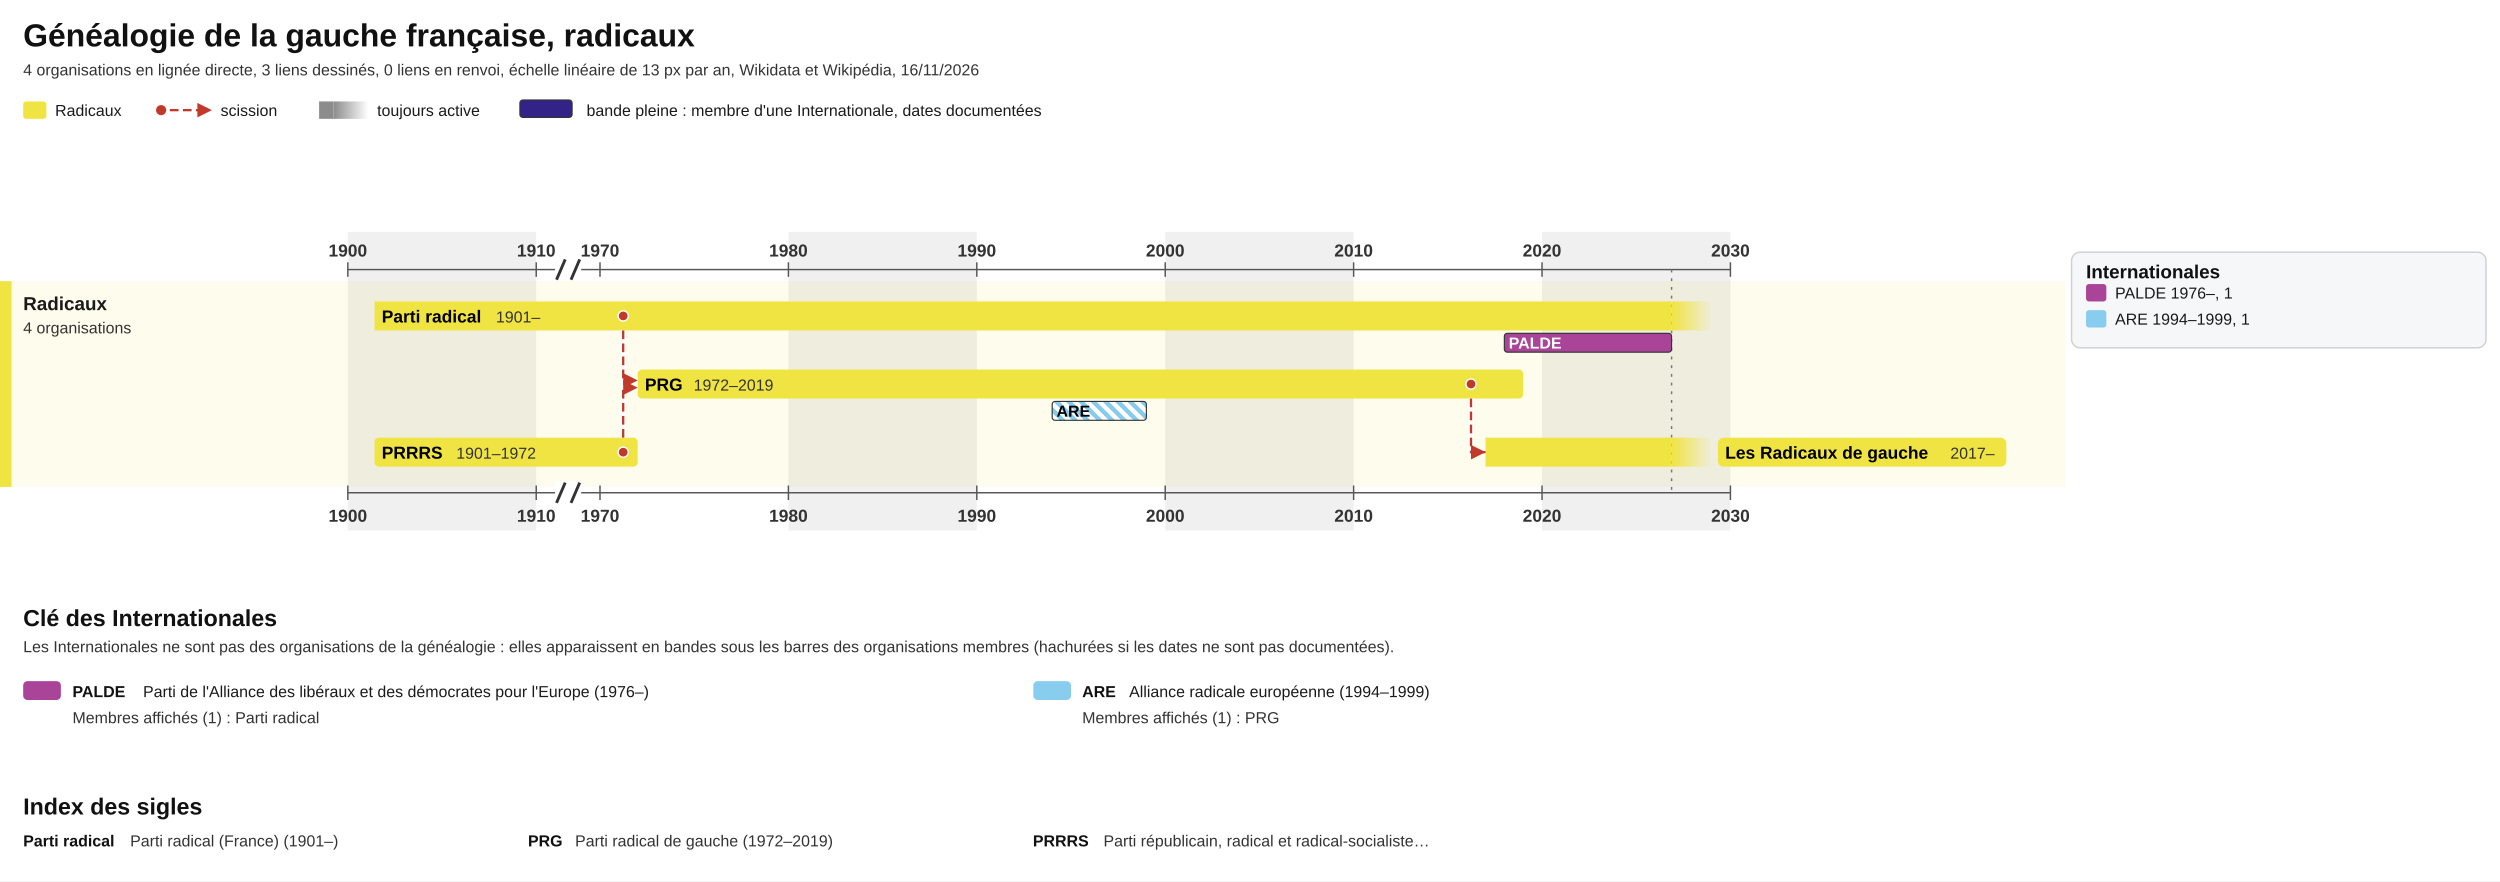
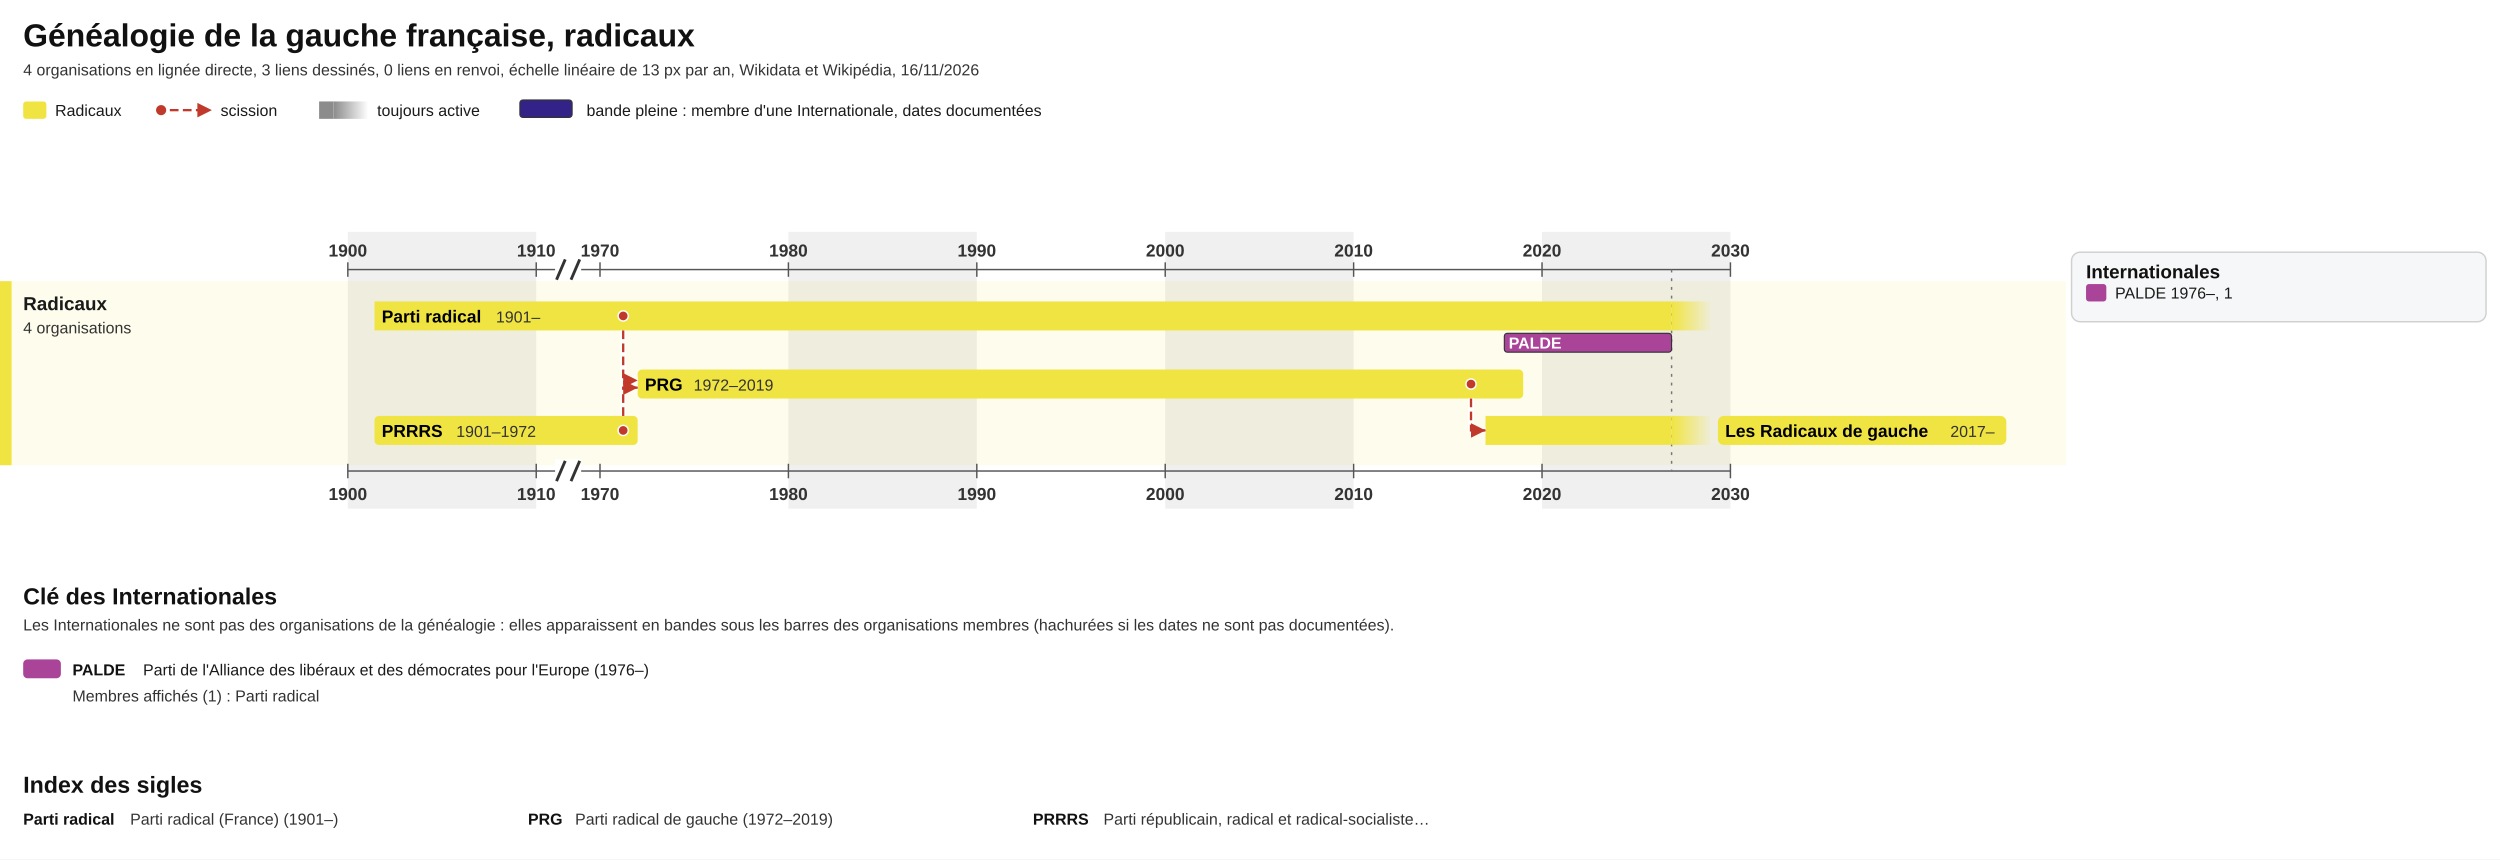
- <svg xmlns="http://www.w3.org/2000/svg" id="arbre" width="1725" height="608" viewBox="0 0 1725 608" data-x0="240" data-t0="1900" data-ppa="13.0" data-aujourdhui="2026.8744" data-min-w="6" data-seuil-annees="40" data-seuil-voies="2" data-seuil-rangs="6" data-cassure="1910,1970" data-cassure-px="44" data-degrade="28" data-n-barres="4" data-vue-famille="oui" font-family="Arial, Helvetica, sans-serif">
+ <svg xmlns="http://www.w3.org/2000/svg" id="arbre" width="1725" height="593" viewBox="0 0 1725 593" data-x0="240" data-t0="1900" data-ppa="13.0" data-aujourdhui="2026.8744" data-min-w="6" data-seuil-annees="40" data-seuil-voies="2" data-seuil-rangs="6" data-cassure="1910,1970" data-cassure-px="44" data-degrade="28" data-n-barres="4" data-vue-famille="oui" font-family="Arial, Helvetica, sans-serif">
  <defs>
    <linearGradient id="g-F0E442">
      <stop offset="0" stop-color="#F0E442" />
      <stop offset="1" stop-color="#F0E442" stop-opacity="0" />
    </linearGradient>
    <linearGradient id="g-8C8C8C">
      <stop offset="0" stop-color="#8C8C8C" />
      <stop offset="1" stop-color="#8C8C8C" stop-opacity="0" />
    </linearGradient>
-     <pattern id="h-88CCEE-m" width="6" height="6" patternUnits="userSpaceOnUse" patternTransform="rotate(-45)">
-       <rect width="6" height="6" fill="#FFFFFF" />
-       <rect width="3" height="6" fill="#88CCEE" />
-     </pattern>
    <pattern id="h-332288" width="6" height="6" patternUnits="userSpaceOnUse" patternTransform="rotate(45)">
      <rect width="6" height="6" fill="#FFFFFF" />
      <rect width="3" height="6" fill="#332288" />
    </pattern>
  </defs>
-   <rect width="1725" height="608" fill="#FFFFFF" />
+   <rect width="1725" height="593" fill="#FFFFFF" />
  <g class="voie" data-voie="0" data-cle="radicaux">
-     <rect class="fond-voie" x="0" y="194.0" width="1425.4" height="142.0" fill="#FEFCEC" />
-     <rect class="bord-voie" x="0" y="194.0" width="8" height="142.0" fill="#F0E442" />
+     <rect class="fond-voie" x="0" y="194.0" width="1425.4" height="127.0" fill="#FEFCEC" />
+     <rect class="bord-voie" x="0" y="194.0" width="8" height="127.0" fill="#F0E442" />
    <text x="16.0" y="214.0" font-size="13" font-family="Arial, Helvetica, sans-serif" font-weight="bold" fill="#1A1A1A" text-anchor="start" class="voie-t">Radicaux</text>
    <text x="16.0" y="230.0" font-size="11" font-family="Arial, Helvetica, sans-serif" fill="#333333" text-anchor="start" class="voie-t">4 organisations</text>
  </g>
-   <rect class="bande-decennie" x="240.0" y="160.0" width="130.0" height="206.0" fill="#000000" fill-opacity="0.06" />
-   <rect class="bande-decennie" x="544.0" y="160.0" width="130.0" height="206.0" fill="#000000" fill-opacity="0.06" />
-   <rect class="bande-decennie" x="804.0" y="160.0" width="130.0" height="206.0" fill="#000000" fill-opacity="0.06" />
-   <rect class="bande-decennie" x="1064.0" y="160.0" width="130.0" height="206.0" fill="#000000" fill-opacity="0.06" />
+   <rect class="bande-decennie" x="240.0" y="160.0" width="130.0" height="191.0" fill="#000000" fill-opacity="0.06" />
+   <rect class="bande-decennie" x="544.0" y="160.0" width="130.0" height="191.0" fill="#000000" fill-opacity="0.06" />
+   <rect class="bande-decennie" x="804.0" y="160.0" width="130.0" height="191.0" fill="#000000" fill-opacity="0.06" />
+   <rect class="bande-decennie" x="1064.0" y="160.0" width="130.0" height="191.0" fill="#000000" fill-opacity="0.06" />
  <g class="axe-haut">
    <line x1="240.0" x2="1194.0" y1="186.0" y2="186.0" stroke="#555555" />
    <line x1="240.0" x2="240.0" y1="181.0" y2="191.0" stroke="#555555" />
    <text x="240.0" y="177.0" font-size="12" font-family="Arial, Helvetica, sans-serif" font-weight="bold" fill="#333333" text-anchor="middle" class="axe-t">1900</text>
    <line x1="370.0" x2="370.0" y1="181.0" y2="191.0" stroke="#555555" />
    <text x="370.0" y="177.0" font-size="12" font-family="Arial, Helvetica, sans-serif" font-weight="bold" fill="#333333" text-anchor="middle" class="axe-t">1910</text>
    <line x1="414.0" x2="414.0" y1="181.0" y2="191.0" stroke="#555555" />
    <text x="414.0" y="177.0" font-size="12" font-family="Arial, Helvetica, sans-serif" font-weight="bold" fill="#333333" text-anchor="middle" class="axe-t">1970</text>
    <line x1="544.0" x2="544.0" y1="181.0" y2="191.0" stroke="#555555" />
    <text x="544.0" y="177.0" font-size="12" font-family="Arial, Helvetica, sans-serif" font-weight="bold" fill="#333333" text-anchor="middle" class="axe-t">1980</text>
    <line x1="674.0" x2="674.0" y1="181.0" y2="191.0" stroke="#555555" />
    <text x="674.0" y="177.0" font-size="12" font-family="Arial, Helvetica, sans-serif" font-weight="bold" fill="#333333" text-anchor="middle" class="axe-t">1990</text>
    <line x1="804.0" x2="804.0" y1="181.0" y2="191.0" stroke="#555555" />
    <text x="804.0" y="177.0" font-size="12" font-family="Arial, Helvetica, sans-serif" font-weight="bold" fill="#333333" text-anchor="middle" class="axe-t">2000</text>
    <line x1="934.0" x2="934.0" y1="181.0" y2="191.0" stroke="#555555" />
    <text x="934.0" y="177.0" font-size="12" font-family="Arial, Helvetica, sans-serif" font-weight="bold" fill="#333333" text-anchor="middle" class="axe-t">2010</text>
    <line x1="1064.0" x2="1064.0" y1="181.0" y2="191.0" stroke="#555555" />
    <text x="1064.0" y="177.0" font-size="12" font-family="Arial, Helvetica, sans-serif" font-weight="bold" fill="#333333" text-anchor="middle" class="axe-t">2020</text>
    <line x1="1194.0" x2="1194.0" y1="181.0" y2="191.0" stroke="#555555" />
    <text x="1194.0" y="177.0" font-size="12" font-family="Arial, Helvetica, sans-serif" font-weight="bold" fill="#333333" text-anchor="middle" class="axe-t">2030</text>
    <rect x="383.0" y="178.0" width="18" height="16" fill="#FFFFFF" />
    <path d="M384.0 193.0 L390.0 179.0 M394.0 193.0 L400.0 179.0" stroke="#333333" stroke-width="2" />
  </g>
  <g class="axe-bas">
-     <line x1="240.0" x2="1194.0" y1="340.0" y2="340.0" stroke="#555555" />
-     <line x1="240.0" x2="240.0" y1="335.0" y2="345.0" stroke="#555555" />
-     <text x="240.0" y="360.0" font-size="12" font-family="Arial, Helvetica, sans-serif" font-weight="bold" fill="#333333" text-anchor="middle" class="axe-t">1900</text>
-     <line x1="370.0" x2="370.0" y1="335.0" y2="345.0" stroke="#555555" />
-     <text x="370.0" y="360.0" font-size="12" font-family="Arial, Helvetica, sans-serif" font-weight="bold" fill="#333333" text-anchor="middle" class="axe-t">1910</text>
-     <line x1="414.0" x2="414.0" y1="335.0" y2="345.0" stroke="#555555" />
-     <text x="414.0" y="360.0" font-size="12" font-family="Arial, Helvetica, sans-serif" font-weight="bold" fill="#333333" text-anchor="middle" class="axe-t">1970</text>
-     <line x1="544.0" x2="544.0" y1="335.0" y2="345.0" stroke="#555555" />
-     <text x="544.0" y="360.0" font-size="12" font-family="Arial, Helvetica, sans-serif" font-weight="bold" fill="#333333" text-anchor="middle" class="axe-t">1980</text>
-     <line x1="674.0" x2="674.0" y1="335.0" y2="345.0" stroke="#555555" />
-     <text x="674.0" y="360.0" font-size="12" font-family="Arial, Helvetica, sans-serif" font-weight="bold" fill="#333333" text-anchor="middle" class="axe-t">1990</text>
-     <line x1="804.0" x2="804.0" y1="335.0" y2="345.0" stroke="#555555" />
-     <text x="804.0" y="360.0" font-size="12" font-family="Arial, Helvetica, sans-serif" font-weight="bold" fill="#333333" text-anchor="middle" class="axe-t">2000</text>
-     <line x1="934.0" x2="934.0" y1="335.0" y2="345.0" stroke="#555555" />
-     <text x="934.0" y="360.0" font-size="12" font-family="Arial, Helvetica, sans-serif" font-weight="bold" fill="#333333" text-anchor="middle" class="axe-t">2010</text>
-     <line x1="1064.0" x2="1064.0" y1="335.0" y2="345.0" stroke="#555555" />
-     <text x="1064.0" y="360.0" font-size="12" font-family="Arial, Helvetica, sans-serif" font-weight="bold" fill="#333333" text-anchor="middle" class="axe-t">2020</text>
-     <line x1="1194.0" x2="1194.0" y1="335.0" y2="345.0" stroke="#555555" />
-     <text x="1194.0" y="360.0" font-size="12" font-family="Arial, Helvetica, sans-serif" font-weight="bold" fill="#333333" text-anchor="middle" class="axe-t">2030</text>
-     <rect x="383.0" y="332.0" width="18" height="16" fill="#FFFFFF" />
-     <path d="M384.0 347.0 L390.0 333.0 M394.0 347.0 L400.0 333.0" stroke="#333333" stroke-width="2" />
+     <line x1="240.0" x2="1194.0" y1="325.0" y2="325.0" stroke="#555555" />
+     <line x1="240.0" x2="240.0" y1="320.0" y2="330.0" stroke="#555555" />
+     <text x="240.0" y="345.0" font-size="12" font-family="Arial, Helvetica, sans-serif" font-weight="bold" fill="#333333" text-anchor="middle" class="axe-t">1900</text>
+     <line x1="370.0" x2="370.0" y1="320.0" y2="330.0" stroke="#555555" />
+     <text x="370.0" y="345.0" font-size="12" font-family="Arial, Helvetica, sans-serif" font-weight="bold" fill="#333333" text-anchor="middle" class="axe-t">1910</text>
+     <line x1="414.0" x2="414.0" y1="320.0" y2="330.0" stroke="#555555" />
+     <text x="414.0" y="345.0" font-size="12" font-family="Arial, Helvetica, sans-serif" font-weight="bold" fill="#333333" text-anchor="middle" class="axe-t">1970</text>
+     <line x1="544.0" x2="544.0" y1="320.0" y2="330.0" stroke="#555555" />
+     <text x="544.0" y="345.0" font-size="12" font-family="Arial, Helvetica, sans-serif" font-weight="bold" fill="#333333" text-anchor="middle" class="axe-t">1980</text>
+     <line x1="674.0" x2="674.0" y1="320.0" y2="330.0" stroke="#555555" />
+     <text x="674.0" y="345.0" font-size="12" font-family="Arial, Helvetica, sans-serif" font-weight="bold" fill="#333333" text-anchor="middle" class="axe-t">1990</text>
+     <line x1="804.0" x2="804.0" y1="320.0" y2="330.0" stroke="#555555" />
+     <text x="804.0" y="345.0" font-size="12" font-family="Arial, Helvetica, sans-serif" font-weight="bold" fill="#333333" text-anchor="middle" class="axe-t">2000</text>
+     <line x1="934.0" x2="934.0" y1="320.0" y2="330.0" stroke="#555555" />
+     <text x="934.0" y="345.0" font-size="12" font-family="Arial, Helvetica, sans-serif" font-weight="bold" fill="#333333" text-anchor="middle" class="axe-t">2010</text>
+     <line x1="1064.0" x2="1064.0" y1="320.0" y2="330.0" stroke="#555555" />
+     <text x="1064.0" y="345.0" font-size="12" font-family="Arial, Helvetica, sans-serif" font-weight="bold" fill="#333333" text-anchor="middle" class="axe-t">2020</text>
+     <line x1="1194.0" x2="1194.0" y1="320.0" y2="330.0" stroke="#555555" />
+     <text x="1194.0" y="345.0" font-size="12" font-family="Arial, Helvetica, sans-serif" font-weight="bold" fill="#333333" text-anchor="middle" class="axe-t">2030</text>
+     <rect x="383.0" y="317.0" width="18" height="16" fill="#FFFFFF" />
+     <path d="M384.0 332.0 L390.0 318.0 M394.0 332.0 L400.0 318.0" stroke="#333333" stroke-width="2" />
  </g>
-   <line x1="1153.4" x2="1153.4" y1="186.0" y2="340.0" stroke="#777777" stroke-dasharray="2 4" />
+   <line x1="1153.4" x2="1153.4" y1="186.0" y2="325.0" stroke="#777777" stroke-dasharray="2 4" />
  <g class="contenu-voie" data-voie="0">
    <g class="org" data-id="Q1542710" data-intl="Q25079" data-recherche="parti radical parti radical (france)">
      <rect class="barre" data-id="Q1542710" data-debut="1901.4167" data-fin="actif" data-statut="actif_valide" data-majeure="oui" x="258.42" y="208.00" width="894.95" height="20" rx="0" fill="#F0E442" />
      <rect class="fin-ouverte" x="1153.37" y="208.00" width="28.00" height="20" fill="url(#g-F0E442)" />
    </g>
-     <g class="org" data-id="Q427965" data-intl="Q1651405" data-recherche="prg parti radical de gauche">
+     <g class="org" data-id="Q427965" data-intl="" data-recherche="prg parti radical de gauche">
      <rect class="barre" data-id="Q427965" data-debut="1972.0000" data-fin="2019.0000" data-statut="fin_connue" data-majeure="oui" x="440.00" y="255.00" width="611.00" height="20" rx="3" fill="#F0E442" />
    </g>
    <g class="org" data-id="Q3141290" data-intl="" data-recherche="prrrs parti republicain, radical et radical-socialiste">
-       <rect class="barre" data-id="Q3141290" data-debut="1901.4167" data-fin="1972.0000" data-statut="fin_connue" data-majeure="oui" x="258.42" y="302.00" width="181.58" height="20" rx="3" fill="#F0E442" />
+       <rect class="barre" data-id="Q3141290" data-debut="1901.4167" data-fin="1972.0000" data-statut="fin_connue" data-majeure="oui" x="258.42" y="287.00" width="181.58" height="20" rx="3" fill="#F0E442" />
    </g>
    <g class="org" data-id="Q55597872" data-intl="" data-recherche="les radicaux de gauche les radicaux de gauche">
-       <rect class="barre" data-id="Q55597872" data-debut="2017.0000" data-fin="actif" data-statut="actif_valide" data-majeure="oui" x="1025.00" y="302.00" width="128.37" height="20" rx="0" fill="#F0E442" />
-       <rect class="fin-ouverte" x="1153.37" y="302.00" width="28.00" height="20" fill="url(#g-F0E442)" />
+       <rect class="barre" data-id="Q55597872" data-debut="2017.0000" data-fin="actif" data-statut="actif_valide" data-majeure="oui" x="1025.00" y="287.00" width="128.37" height="20" rx="0" fill="#F0E442" />
+       <rect class="fin-ouverte" x="1153.37" y="287.00" width="28.00" height="20" fill="url(#g-F0E442)" />
    </g>
  </g>
  <g class="liens">
    <g class="lien" data-a="Q1542710" data-b="Q427965" data-rel="scission" data-annees="0.77" data-voies="0" data-rangs="1" data-majeur="" data-va="0" data-vb="0">
      <path class="halo geo" d="M430.00 228.00 L430.00 262.50 L440.00 262.50" data-geo="[[430.0, 228.0, 0], [430.0, 262.5, 0], [440.0, 262.5, 0]]" fill="none" stroke="#FFFFFF" stroke-width="4.1" stroke-opacity="0.85" />
      <path class="trait geo" d="M430.00 228.00 L430.00 262.50 L440.00 262.50" data-geo="[[430.0, 228.0, 0], [430.0, 262.5, 0], [440.0, 262.5, 0]]" fill="none" stroke="#C0392B" stroke-width="1.6" stroke-dasharray="6 3" />
      <polygon class="fleche geo" data-geo="[[440.0, 262.5, 0], [430.0, 257.5, 0], [430.0, 267.5, 0]]" points="440.00,262.50 430.00,257.50 430.00,267.50" fill="#C0392B" />
      <circle class="marque-scission geo-c" cx="430.00" cy="218.00" r="3.5" fill="#C0392B" stroke="#FFFFFF" stroke-width="1" data-voie="0" />
    </g>
    <g class="lien" data-a="Q3141290" data-b="Q427965" data-rel="scission" data-annees="0.77" data-voies="0" data-rangs="1" data-majeur="" data-va="0" data-vb="0">
-       <path class="halo geo" d="M430.00 302.00 L430.00 267.50 L440.00 267.50" data-geo="[[430.0, 302.0, 0], [430.0, 267.5, 0], [440.0, 267.5, 0]]" fill="none" stroke="#FFFFFF" stroke-width="4.1" stroke-opacity="0.85" />
-       <path class="trait geo" d="M430.00 302.00 L430.00 267.50 L440.00 267.50" data-geo="[[430.0, 302.0, 0], [430.0, 267.5, 0], [440.0, 267.5, 0]]" fill="none" stroke="#C0392B" stroke-width="1.6" stroke-dasharray="6 3" />
+       <path class="halo geo" d="M430.00 287.00 L430.00 267.50 L440.00 267.50" data-geo="[[430.0, 287.0, 0], [430.0, 267.5, 0], [440.0, 267.5, 0]]" fill="none" stroke="#FFFFFF" stroke-width="4.1" stroke-opacity="0.85" />
+       <path class="trait geo" d="M430.00 287.00 L430.00 267.50 L440.00 267.50" data-geo="[[430.0, 287.0, 0], [430.0, 267.5, 0], [440.0, 267.5, 0]]" fill="none" stroke="#C0392B" stroke-width="1.6" stroke-dasharray="6 3" />
      <polygon class="fleche geo" data-geo="[[440.0, 267.5, 0], [430.0, 262.5, 0], [430.0, 272.5, 0]]" points="440.00,267.50 430.00,262.50 430.00,272.50" fill="#C0392B" />
-       <circle class="marque-scission geo-c" cx="430.00" cy="312.00" r="3.5" fill="#C0392B" stroke="#FFFFFF" stroke-width="1" data-voie="0" />
+       <circle class="marque-scission geo-c" cx="430.00" cy="297.00" r="3.5" fill="#C0392B" stroke="#FFFFFF" stroke-width="1" data-voie="0" />
    </g>
    <g class="lien" data-a="Q427965" data-b="Q55597872" data-rel="scission" data-annees="0.77" data-voies="0" data-rangs="1" data-majeur="" data-va="0" data-vb="0">
-       <path class="halo geo" d="M1015.00 275.00 L1015.00 312.00 L1025.00 312.00" data-geo="[[1015.0, 275.0, 0], [1015.0, 312.0, 0], [1025.0, 312.0, 0]]" fill="none" stroke="#FFFFFF" stroke-width="4.1" stroke-opacity="0.85" />
-       <path class="trait geo" d="M1015.00 275.00 L1015.00 312.00 L1025.00 312.00" data-geo="[[1015.0, 275.0, 0], [1015.0, 312.0, 0], [1025.0, 312.0, 0]]" fill="none" stroke="#C0392B" stroke-width="1.6" stroke-dasharray="6 3" />
-       <polygon class="fleche geo" data-geo="[[1025.0, 312.0, 0], [1015.0, 307.0, 0], [1015.0, 317.0, 0]]" points="1025.00,312.00 1015.00,307.00 1015.00,317.00" fill="#C0392B" />
+       <path class="halo geo" d="M1015.00 275.00 L1015.00 297.00 L1025.00 297.00" data-geo="[[1015.0, 275.0, 0], [1015.0, 297.0, 0], [1025.0, 297.0, 0]]" fill="none" stroke="#FFFFFF" stroke-width="4.1" stroke-opacity="0.85" />
+       <path class="trait geo" d="M1015.00 275.00 L1015.00 297.00 L1025.00 297.00" data-geo="[[1015.0, 275.0, 0], [1015.0, 297.0, 0], [1025.0, 297.0, 0]]" fill="none" stroke="#C0392B" stroke-width="1.6" stroke-dasharray="6 3" />
+       <polygon class="fleche geo" data-geo="[[1025.0, 297.0, 0], [1015.0, 292.0, 0], [1015.0, 302.0, 0]]" points="1025.00,297.00 1015.00,292.00 1015.00,302.00" fill="#C0392B" />
      <circle class="marque-scission geo-c" cx="1015.00" cy="265.00" r="3.5" fill="#C0392B" stroke="#FFFFFF" stroke-width="1" data-voie="0" />
    </g>
  </g>
  <g class="contenu-voie" data-voie="0">
    <g class="org org-haut" data-id="Q1542710" data-intl="Q25079" data-recherche="parti radical parti radical (france)">
      <g class="bande" data-intl="Q25079" data-parti="Q1542710" data-certitude="documentee">
        <rect class="bande-r" x="1038.00" y="230.00" width="115.37" height="13" rx="2" fill="#AA4499" stroke="#333333" stroke-width="0.8" data-bbox="1038.00,230.00,115.37,13" />
        <text x="1041.0" y="240.5" font-size="11" font-family="Arial, Helvetica, sans-serif" font-weight="bold" fill="#FFFFFF" text-anchor="start" class="bande-t" data-bbox="1041.00,231.00,42.70,12">PALDE</text>
      </g>
      <rect class="tag" data-id="Q1542710" data-dedans="oui" x="258.42" y="208.00" width="894.95" height="20" fill="none" data-bbox="258.42,208.00,894.95,20" />
      <text x="263.4" y="222.5" font-size="12" font-family="Arial, Helvetica, sans-serif" font-weight="bold" fill="#000000" text-anchor="start" class="tag-t" data-org="Q1542710" data-bbox="263.42,211.50,73.76,13">Parti radical</text>
      <text x="342.2" y="222.5" font-size="11" font-family="Arial, Helvetica, sans-serif" fill="#333333" text-anchor="start" class="tag-t" data-org="Q1542710" data-bbox="342.18,212.50,33.68,12">1901–</text>
    </g>
-     <g class="org org-haut" data-id="Q427965" data-intl="Q1651405" data-recherche="prg parti radical de gauche">
-       <g class="bande" data-intl="Q1651405" data-parti="Q427965" data-certitude="documentee">
-         <rect class="bande-r" x="726.00" y="277.00" width="65.00" height="13" rx="2" fill="url(#h-88CCEE-m)" stroke="#333333" stroke-width="0.8" data-bbox="726.00,277.00,65.00,13" />
-         <text x="729.0" y="287.5" font-size="11" font-family="Arial, Helvetica, sans-serif" font-weight="bold" fill="#000000" text-anchor="start" class="bande-t" data-bbox="729.00,278.00,26.42,12">ARE</text>
-       </g>
+     <g class="org org-haut" data-id="Q427965" data-intl="" data-recherche="prg parti radical de gauche">
      <rect class="tag" data-id="Q427965" data-dedans="oui" x="440.00" y="255.00" width="611.00" height="20" fill="none" data-bbox="440.00,255.00,611.00,20" />
      <text x="445.0" y="269.5" font-size="12" font-family="Arial, Helvetica, sans-serif" font-weight="bold" fill="#000000" text-anchor="start" class="tag-t" data-org="Q427965" data-bbox="445.00,258.50,28.64,13">PRG</text>
      <text x="478.6" y="269.5" font-size="11" font-family="Arial, Helvetica, sans-serif" fill="#333333" text-anchor="start" class="tag-t" data-org="Q427965" data-bbox="478.64,259.50,59.20,12">1972–2019</text>
    </g>
    <g class="org org-haut" data-id="Q3141290" data-intl="" data-recherche="prrrs parti republicain, radical et radical-socialiste">
-       <rect class="tag" data-id="Q3141290" data-dedans="oui" x="258.42" y="302.00" width="181.58" height="20" fill="none" data-bbox="258.42,302.00,181.58,20" />
-       <text x="263.4" y="316.5" font-size="12" font-family="Arial, Helvetica, sans-serif" font-weight="bold" fill="#000000" text-anchor="start" class="tag-t" data-org="Q3141290" data-bbox="263.42,305.50,46.40,13">PRRRS</text>
-       <text x="314.8" y="316.5" font-size="11" font-family="Arial, Helvetica, sans-serif" fill="#333333" text-anchor="start" class="tag-t" data-org="Q3141290" data-bbox="314.82,306.50,59.20,12">1901–1972</text>
+       <rect class="tag" data-id="Q3141290" data-dedans="oui" x="258.42" y="287.00" width="181.58" height="20" fill="none" data-bbox="258.42,287.00,181.58,20" />
+       <text x="263.4" y="301.5" font-size="12" font-family="Arial, Helvetica, sans-serif" font-weight="bold" fill="#000000" text-anchor="start" class="tag-t" data-org="Q3141290" data-bbox="263.42,290.50,46.40,13">PRRRS</text>
+       <text x="314.8" y="301.5" font-size="11" font-family="Arial, Helvetica, sans-serif" fill="#333333" text-anchor="start" class="tag-t" data-org="Q3141290" data-bbox="314.82,291.50,59.20,12">1901–1972</text>
    </g>
    <g class="org org-haut" data-id="Q55597872" data-intl="" data-recherche="les radicaux de gauche les radicaux de gauche">
-       <rect class="tag-fond" x="1185.37" y="302.00" width="199.00" height="20" rx="4" fill="#F0E442" />
-       <rect class="tag" data-id="Q55597872" data-dedans="" x="1185.37" y="302.00" width="199.00" height="20" fill="none" data-bbox="1185.37,302.00,199.00,20" />
-       <text x="1190.4" y="316.5" font-size="12" font-family="Arial, Helvetica, sans-serif" font-weight="bold" fill="#000000" text-anchor="start" class="tag-t" data-org="Q55597872" data-bbox="1190.37,305.50,150.32,13">Les Radicaux de gauche</text>
-       <text x="1345.7" y="316.5" font-size="11" font-family="Arial, Helvetica, sans-serif" fill="#333333" text-anchor="start" class="tag-t" data-org="Q55597872" data-bbox="1345.69,306.50,33.68,12">2017–</text>
+       <rect class="tag-fond" x="1185.37" y="287.00" width="199.00" height="20" rx="4" fill="#F0E442" />
+       <rect class="tag" data-id="Q55597872" data-dedans="" x="1185.37" y="287.00" width="199.00" height="20" fill="none" data-bbox="1185.37,287.00,199.00,20" />
+       <text x="1190.4" y="301.5" font-size="12" font-family="Arial, Helvetica, sans-serif" font-weight="bold" fill="#000000" text-anchor="start" class="tag-t" data-org="Q55597872" data-bbox="1190.37,290.50,150.32,13">Les Radicaux de gauche</text>
+       <text x="1345.7" y="301.5" font-size="11" font-family="Arial, Helvetica, sans-serif" fill="#333333" text-anchor="start" class="tag-t" data-org="Q55597872" data-bbox="1345.69,291.50,33.68,12">2017–</text>
    </g>
  </g>
  <g class="cle-compacte">
-     <rect x="1429.368" y="174" width="286" height="66" rx="6" fill="#F6F7F8" stroke="#D0D0D0" />
+     <rect x="1429.368" y="174" width="286" height="48" rx="6" fill="#F6F7F8" stroke="#D0D0D0" />
    <text x="1439.4" y="192.0" font-size="13" font-family="Arial, Helvetica, sans-serif" font-weight="bold" fill="#111111" text-anchor="start" class="cle-t">Internationales</text>
    <rect x="1439.368" y="196" width="14" height="12" rx="2" fill="#AA4499" />
    <text x="1459.4" y="206.0" font-size="11" font-family="Arial, Helvetica, sans-serif" fill="#1A1A1A" text-anchor="start" class="cle-t">PALDE  1976–, 1</text>
-     <rect x="1439.368" y="214" width="14" height="12" rx="2" fill="#88CCEE" />
-     <text x="1459.4" y="224.0" font-size="11" font-family="Arial, Helvetica, sans-serif" fill="#1A1A1A" text-anchor="start" class="cle-t">ARE  1994–1999, 1</text>
  </g>
  <g class="legende">
    <text x="16.0" y="32.0" font-size="22" font-family="Arial, Helvetica, sans-serif" font-weight="bold" fill="#111111" text-anchor="start" class="legende-t">Généalogie de la gauche française, radicaux</text>
    <text x="16.0" y="52.0" font-size="11" font-family="Arial, Helvetica, sans-serif" fill="#333333" text-anchor="start" class="legende-t">4 organisations en lignée directe, 3 liens dessinés, 0 liens en renvoi, échelle linéaire de 13 px par an, Wikidata et Wikipédia, 16/11/2026</text>
    <rect x="16" y="70" width="16" height="12" rx="2" fill="#F0E442" />
    <text x="38.0" y="80.0" font-size="11" font-family="Arial, Helvetica, sans-serif" fill="#1A1A1A" text-anchor="start" class="legende-t">Radicaux</text>
    <path d="M108.18 76 H138.18" stroke="#C0392B" stroke-width="1.6" stroke-dasharray="6 3" fill="none" />
    <polygon points="146.18,76 136.18,71 136.18,81" fill="#C0392B" />
    <circle cx="111.18" cy="76" r="3.5" fill="#C0392B" />
    <text x="152.2" y="80.0" font-size="11" font-family="Arial, Helvetica, sans-serif" fill="#1A1A1A" text-anchor="start" class="legende-t">scission</text>
    <rect x="220.18" y="70" width="10" height="12" fill="#8C8C8C" />
    <rect x="230.18" y="70" width="24" height="12" fill="url(#g-8C8C8C)" />
    <text x="260.2" y="80.0" font-size="11" font-family="Arial, Helvetica, sans-serif" fill="#1A1A1A" text-anchor="start" class="legende-t">toujours active</text>
    <rect x="358.74" y="69" width="36" height="12" rx="2" fill="#332288" stroke="#333333" stroke-width="0.8" />
    <text x="404.7" y="80.0" font-size="11" font-family="Arial, Helvetica, sans-serif" fill="#1A1A1A" text-anchor="start" class="legende-t">bande pleine : membre d'une Internationale, dates documentées</text>
  </g>
-   <g class="cle-internationales" transform="translate(0,402)">
+   <g class="cle-internationales" transform="translate(0,387)">
    <text x="16.0" y="30.0" font-size="16" font-family="Arial, Helvetica, sans-serif" font-weight="bold" fill="#111111" text-anchor="start" class="cle-t">Clé des Internationales</text>
    <text x="16.0" y="48.0" font-size="11" font-family="Arial, Helvetica, sans-serif" fill="#333333" text-anchor="start" class="cle-t">Les Internationales ne sont pas des organisations de la généalogie : elles apparaissent en bandes sous les barres des organisations membres (hachurées si les dates ne sont pas documentées).</text>
    <g class="entree-cle" data-intl="Q25079">
      <rect x="16" y="68" width="26" height="13" rx="3" fill="#AA4499" />
      <text x="50.0" y="79.0" font-size="11" font-family="Arial, Helvetica, sans-serif" font-weight="bold" fill="#111111" text-anchor="start" class="cle-t">PALDE</text>
      <text x="98.7" y="79.0" font-size="11" font-family="Arial, Helvetica, sans-serif" fill="#1A1A1A" text-anchor="start" class="cle-t">Parti de l'Alliance des libéraux et des démocrates pour l'Europe (1976–)</text>
      <text x="50.0" y="97.0" font-size="11" font-family="Arial, Helvetica, sans-serif" fill="#333333" text-anchor="start" class="cle-t">Membres affichés (1) : Parti radical</text>
    </g>
-     <g class="entree-cle" data-intl="Q1651405">
-       <rect x="713" y="68" width="26" height="13" rx="3" fill="#88CCEE" />
-       <text x="746.7" y="79.0" font-size="11" font-family="Arial, Helvetica, sans-serif" font-weight="bold" fill="#111111" text-anchor="start" class="cle-t">ARE</text>
-       <text x="779.1" y="79.0" font-size="11" font-family="Arial, Helvetica, sans-serif" fill="#1A1A1A" text-anchor="start" class="cle-t">Alliance radicale européenne (1994–1999)</text>
-       <text x="746.7" y="97.0" font-size="11" font-family="Arial, Helvetica, sans-serif" fill="#333333" text-anchor="start" class="cle-t">Membres affichés (1) : PRG</text>
-     </g>
  </g>
-   <g class="index-sigles" transform="translate(0,532)">
+   <g class="index-sigles" transform="translate(0,517)">
    <text x="16.0" y="30.0" font-size="16" font-family="Arial, Helvetica, sans-serif" font-weight="bold" fill="#111111" text-anchor="start" class="cle-t">Index des sigles</text>
    <text x="16.0" y="52.0" font-size="11" font-family="Arial, Helvetica, sans-serif" font-weight="bold" fill="#111111" text-anchor="start" class="cle-t">Parti radical</text>
    <text x="89.8" y="52.0" font-size="11" font-family="Arial, Helvetica, sans-serif" fill="#333333" text-anchor="start" class="cle-t">Parti radical (France) (1901–)</text>
    <text x="364.3" y="52.0" font-size="11" font-family="Arial, Helvetica, sans-serif" font-weight="bold" fill="#111111" text-anchor="start" class="cle-t">PRG</text>
    <text x="396.8" y="52.0" font-size="11" font-family="Arial, Helvetica, sans-serif" fill="#333333" text-anchor="start" class="cle-t">Parti radical de gauche (1972–2019)</text>
    <text x="712.7" y="52.0" font-size="11" font-family="Arial, Helvetica, sans-serif" font-weight="bold" fill="#111111" text-anchor="start" class="cle-t">PRRRS</text>
    <text x="761.4" y="52.0" font-size="11" font-family="Arial, Helvetica, sans-serif" fill="#333333" text-anchor="start" class="cle-t">Parti républicain, radical et radical-socialiste…</text>
  </g>
</svg>
